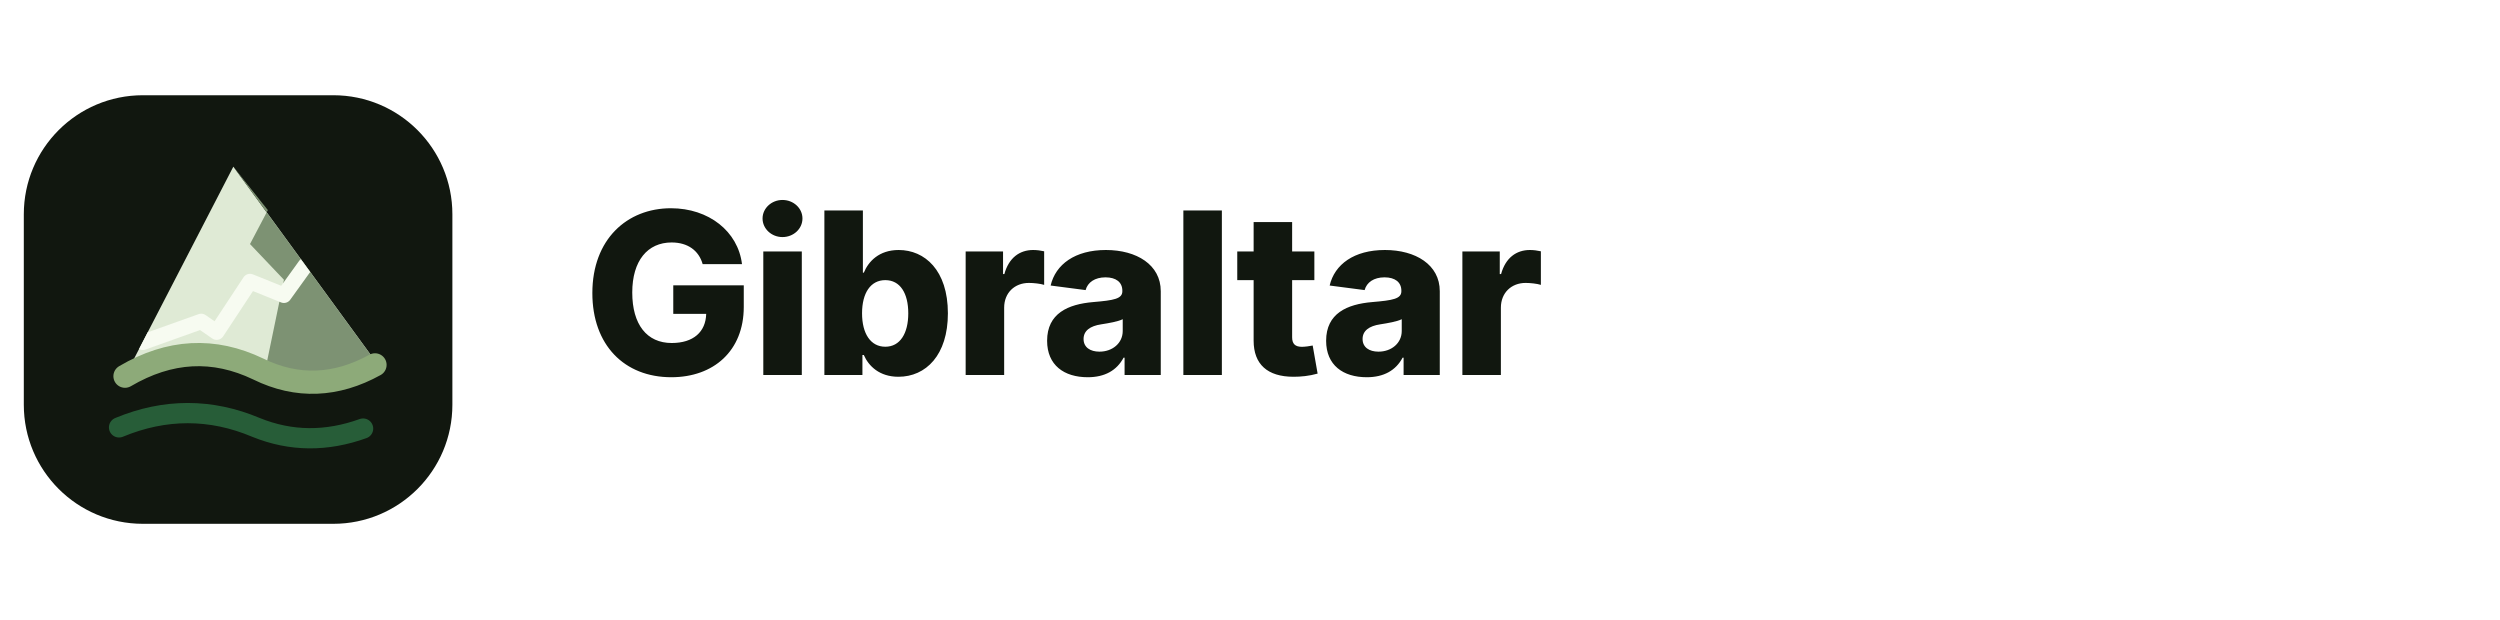
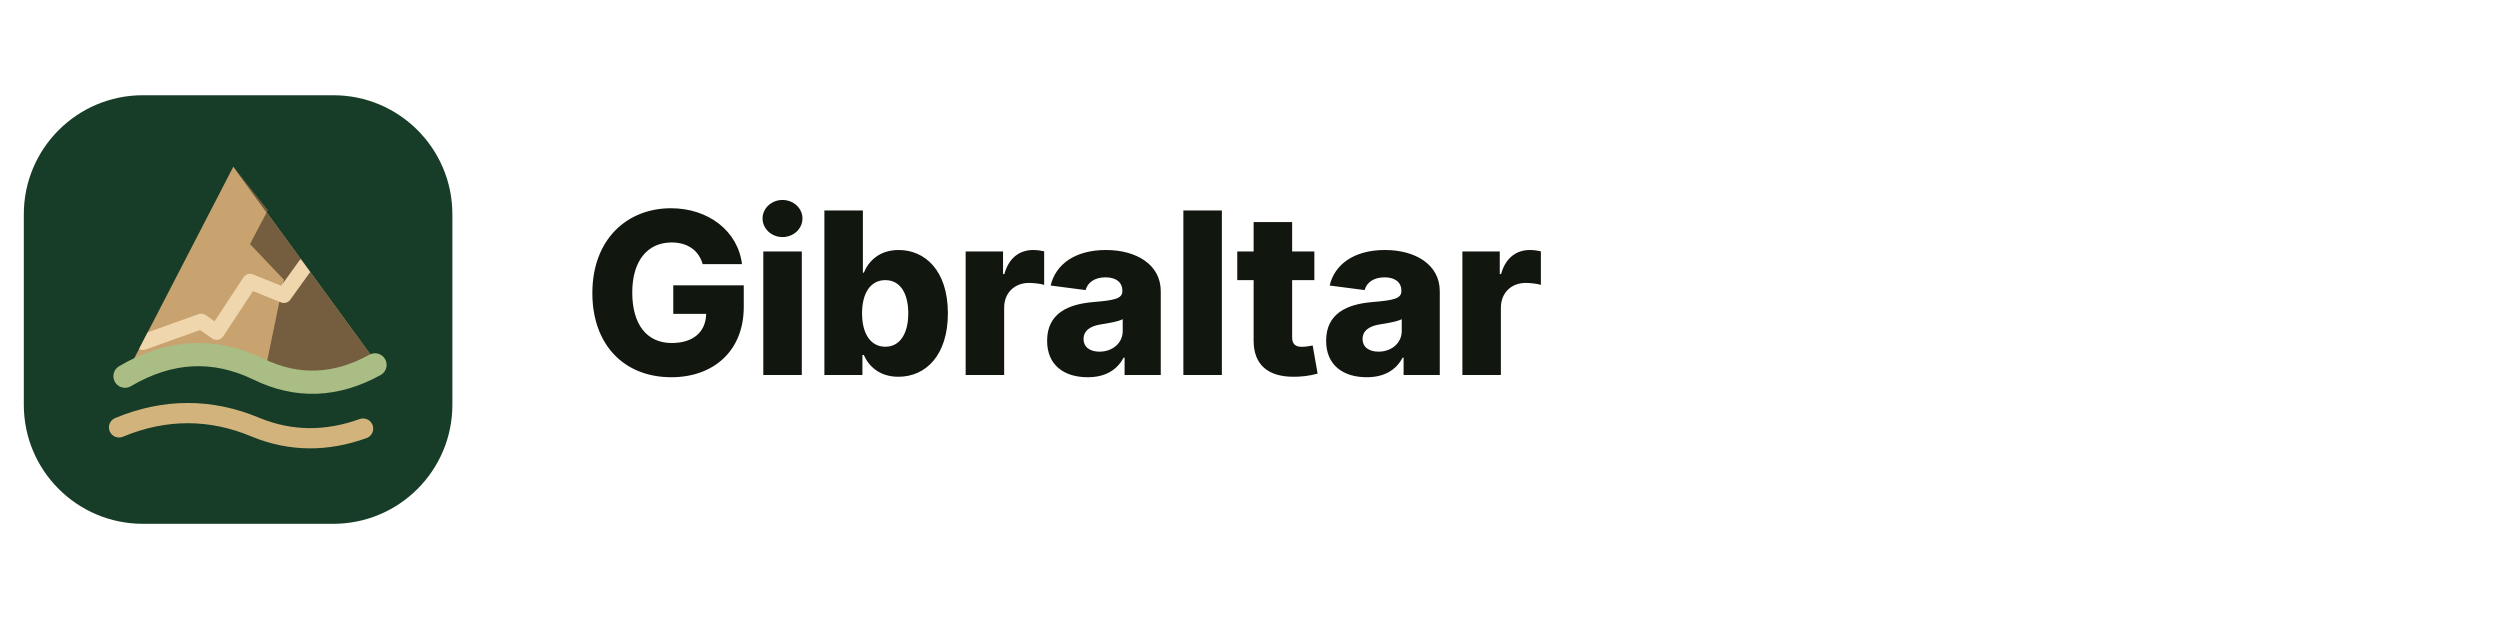
<svg xmlns="http://www.w3.org/2000/svg" width="420" height="104" viewBox="0 0 420 104" fill="none" role="img" aria-label="Gibraltar logo">
-   <rect x="4" y="16" width="72" height="72" rx="20" fill="#11170F" />
-   <path d="M21 63.2L39.2 28L63 60.6C56.4 64 49.8 64.1 43.2 60.8C36.3 57.4 29 58.1 21 63.2Z" fill="#DFEAD5" />
-   <path d="M39.2 28L63 60.6C56.9 63.7 50.8 63.9 44.7 61.5L47.7 47L42 41L45 35.3L39.2 28Z" fill="#7D9273" />
-   <path d="M24 57.5L33.8 54L36.4 55.8L42 47.3L47.7 49.6L51.3 44.6" stroke="#F7FBF1" stroke-width="2.6" stroke-linecap="round" stroke-linejoin="round" clip-path="url(#mountainClip)" />
-   <path d="M21 63.2C28.5 58.8 35.9 58.4 43.4 62C49.9 65.2 56.5 64.9 63 61.3" stroke="#8DAA79" stroke-width="3.9" stroke-linecap="round" />
-   <path d="M20 71.8C27.7 68.6 35.4 68.6 43 71.8C48.9 74.2 54.9 74.2 61 72" stroke="#275D38" stroke-width="3.4" stroke-linecap="round" />
+   <rect x="4" y="16" width="72" height="72" rx="20" fill="#173C27" />
+   <path d="M21 63.2L39.2 28L63 60.6C56.4 64 49.8 64.1 43.2 60.8C36.3 57.4 29 58.1 21 63.2Z" fill="#C8A36F" />
+   <path d="M39.2 28L63 60.6C56.9 63.7 50.8 63.9 44.7 61.5L47.7 47L42 41L45 35.3L39.2 28Z" fill="#745E3F" />
+   <path d="M24 57.5L33.8 54L36.4 55.8L42 47.3L47.7 49.6L51.3 44.6" stroke="#F0D6AD" stroke-width="2.6" stroke-linecap="round" stroke-linejoin="round" clip-path="url(#mountainClip)" />
+   <path d="M21 63.2C28.5 58.8 35.9 58.4 43.4 62C49.9 65.2 56.5 64.9 63 61.3" stroke="#A9BD84" stroke-width="3.9" stroke-linecap="round" />
+   <path d="M20 71.8C27.7 68.6 35.4 68.6 43 71.8C48.9 74.2 54.9 74.2 61 72" stroke="#D2B37B" stroke-width="3.4" stroke-linecap="round" />
  <text x="98" y="63" fill="#11170F" font-family="Inter, Arial, sans-serif" font-size="38" font-weight="800" letter-spacing="-0.5">Gibraltar</text>
  <defs>
    <clipPath id="mountainClip">
      <path d="M21 63.2L39.2 28L63 60.6C56.4 64 49.8 64.1 43.2 60.8C36.3 57.4 29 58.1 21 63.2Z" />
    </clipPath>
  </defs>
</svg>
